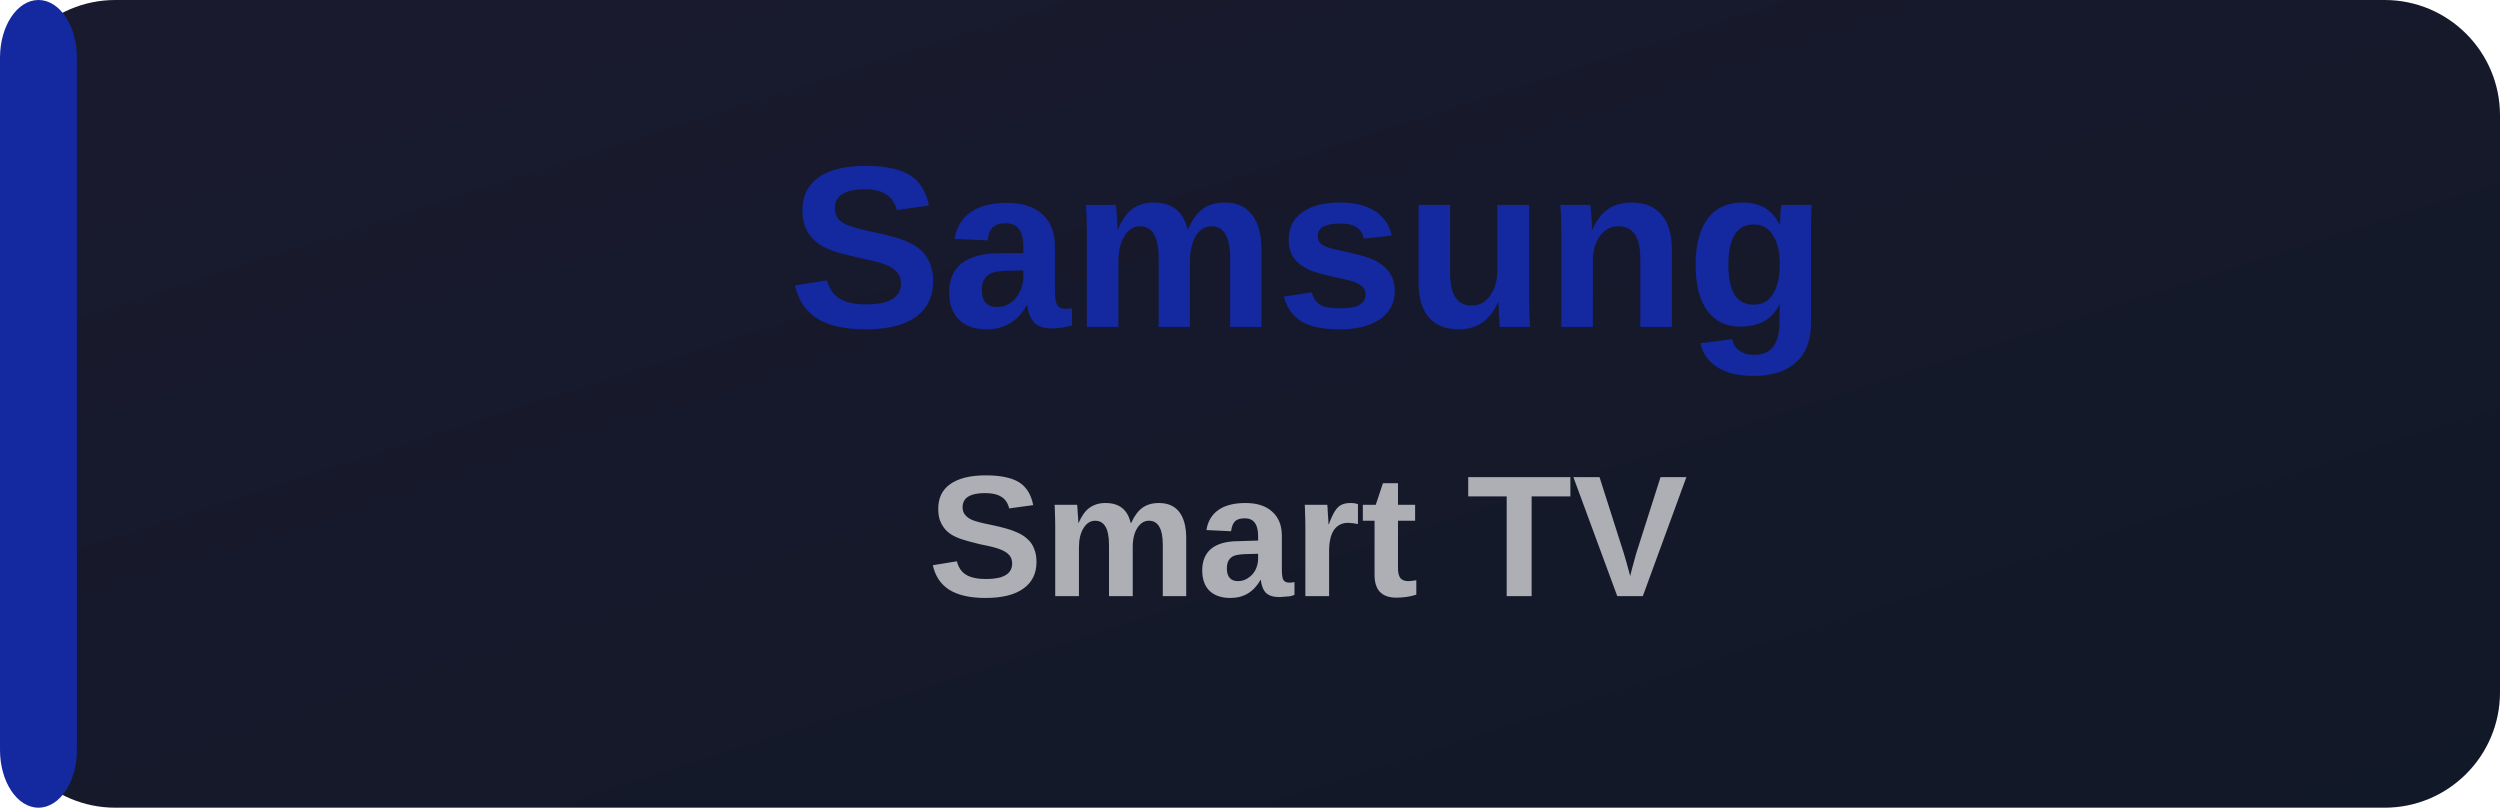
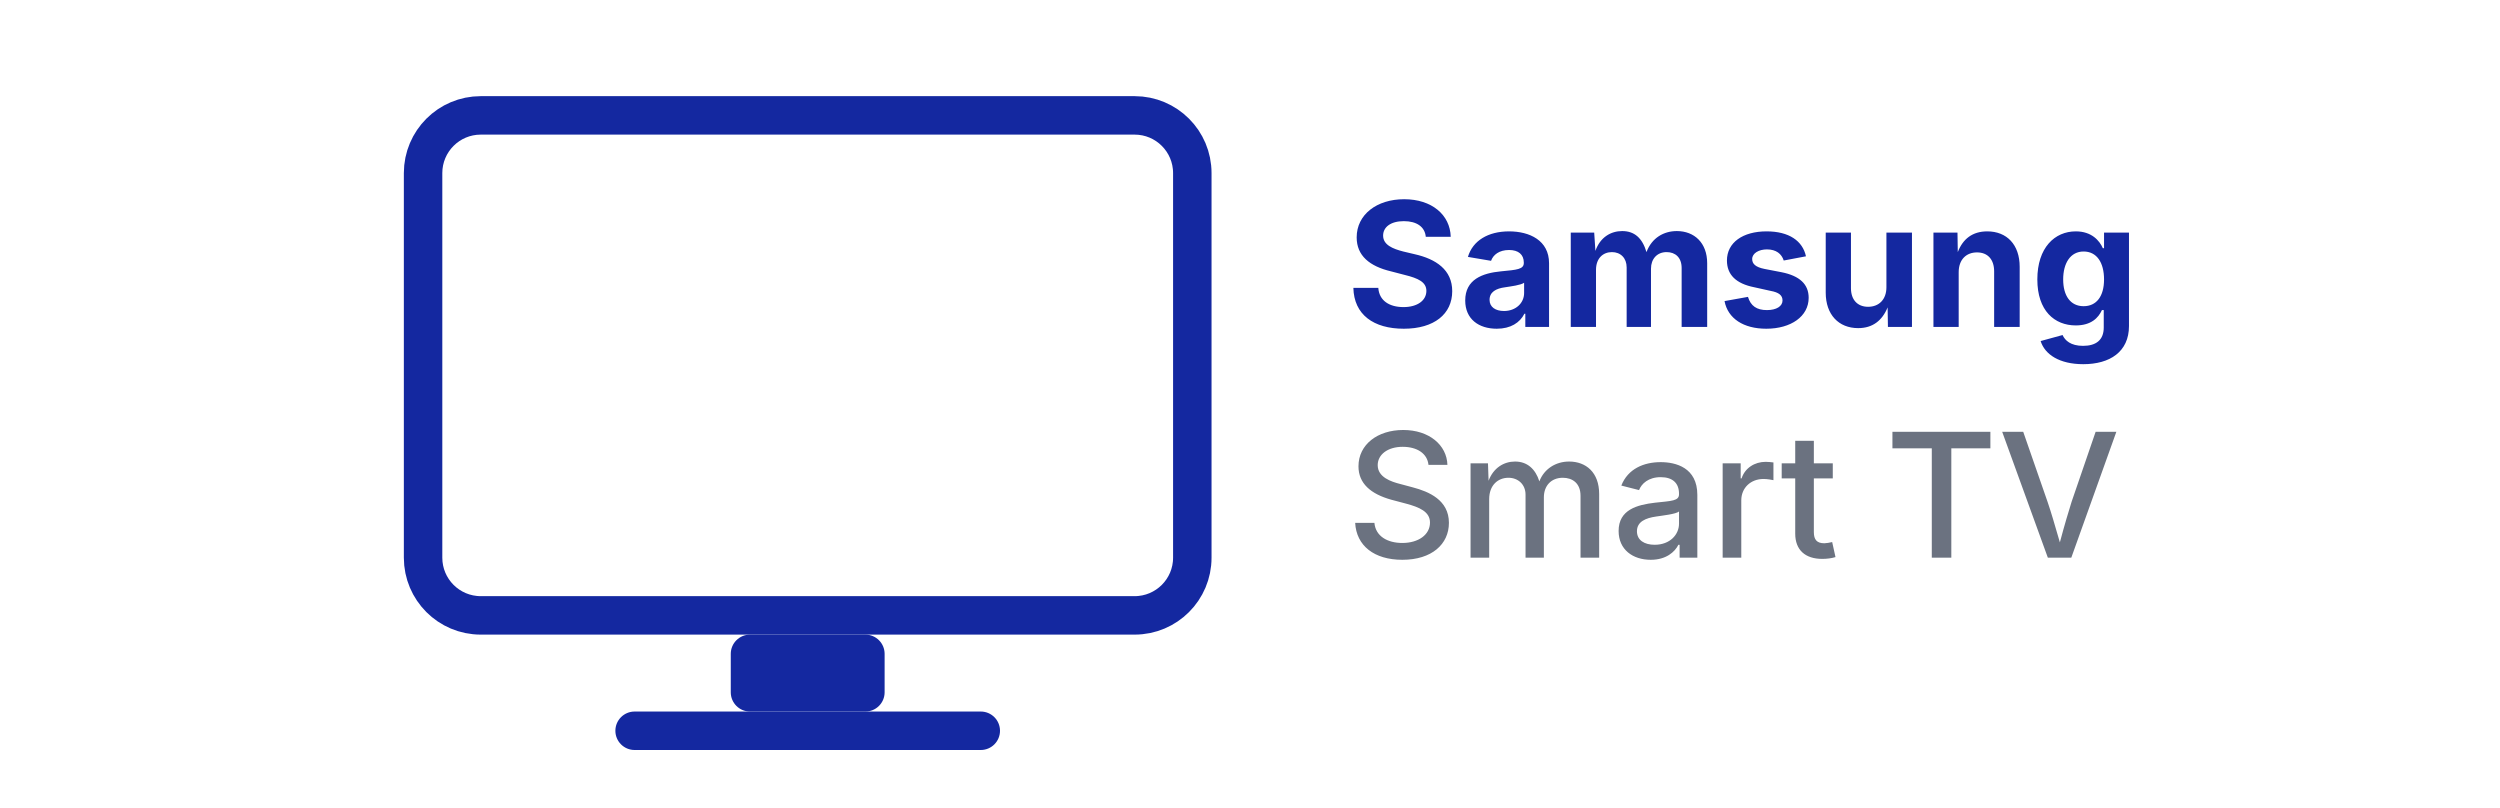
<svg xmlns="http://www.w3.org/2000/svg" width="130" height="42" viewBox="0 0 130 42">
-   <defs>
-     <linearGradient id="bg" x1="0" y1="0" x2="1" y2="1">
-       <stop offset="0%" stop-color="#1a1a2e" />
-       <stop offset="100%" stop-color="#111827" />
-     </linearGradient>
-   </defs>
-   <rect width="130" height="42" fill="url(#bg)" rx="6" />
-   <rect x="0" y="0" width="4" height="42" fill="#1428A0" rx="3" />
-   <text x="68" y="17" text-anchor="middle" font-family="Arial,Helvetica,sans-serif" font-size="12" font-weight="900" fill="#1428A0">Samsung</text>
-   <text x="68" y="31" text-anchor="middle" font-family="Arial,Helvetica,sans-serif" font-size="9" font-weight="600" fill="rgba(255,255,255,0.65)">Smart TV</text>
+   <rect x="22" y="6" width="40" height="26" rx="3" fill="none" stroke="#1428A0" stroke-width="2" />
+   <rect x="38" y="33" width="8" height="4" rx="1" fill="#1428A0" />
+   <rect x="32" y="37" width="20" height="2" rx="1" fill="#1428A0" />
+   <text x="70" y="17" font-family="'Inter','DM Sans',Arial,sans-serif" font-size="9" font-weight="700" fill="#1428A0">Samsung</text>
+   <text x="70" y="29" font-family="'Inter','DM Sans',Arial,sans-serif" font-size="9" font-weight="500" fill="#6B7280">Smart TV</text>
</svg>
